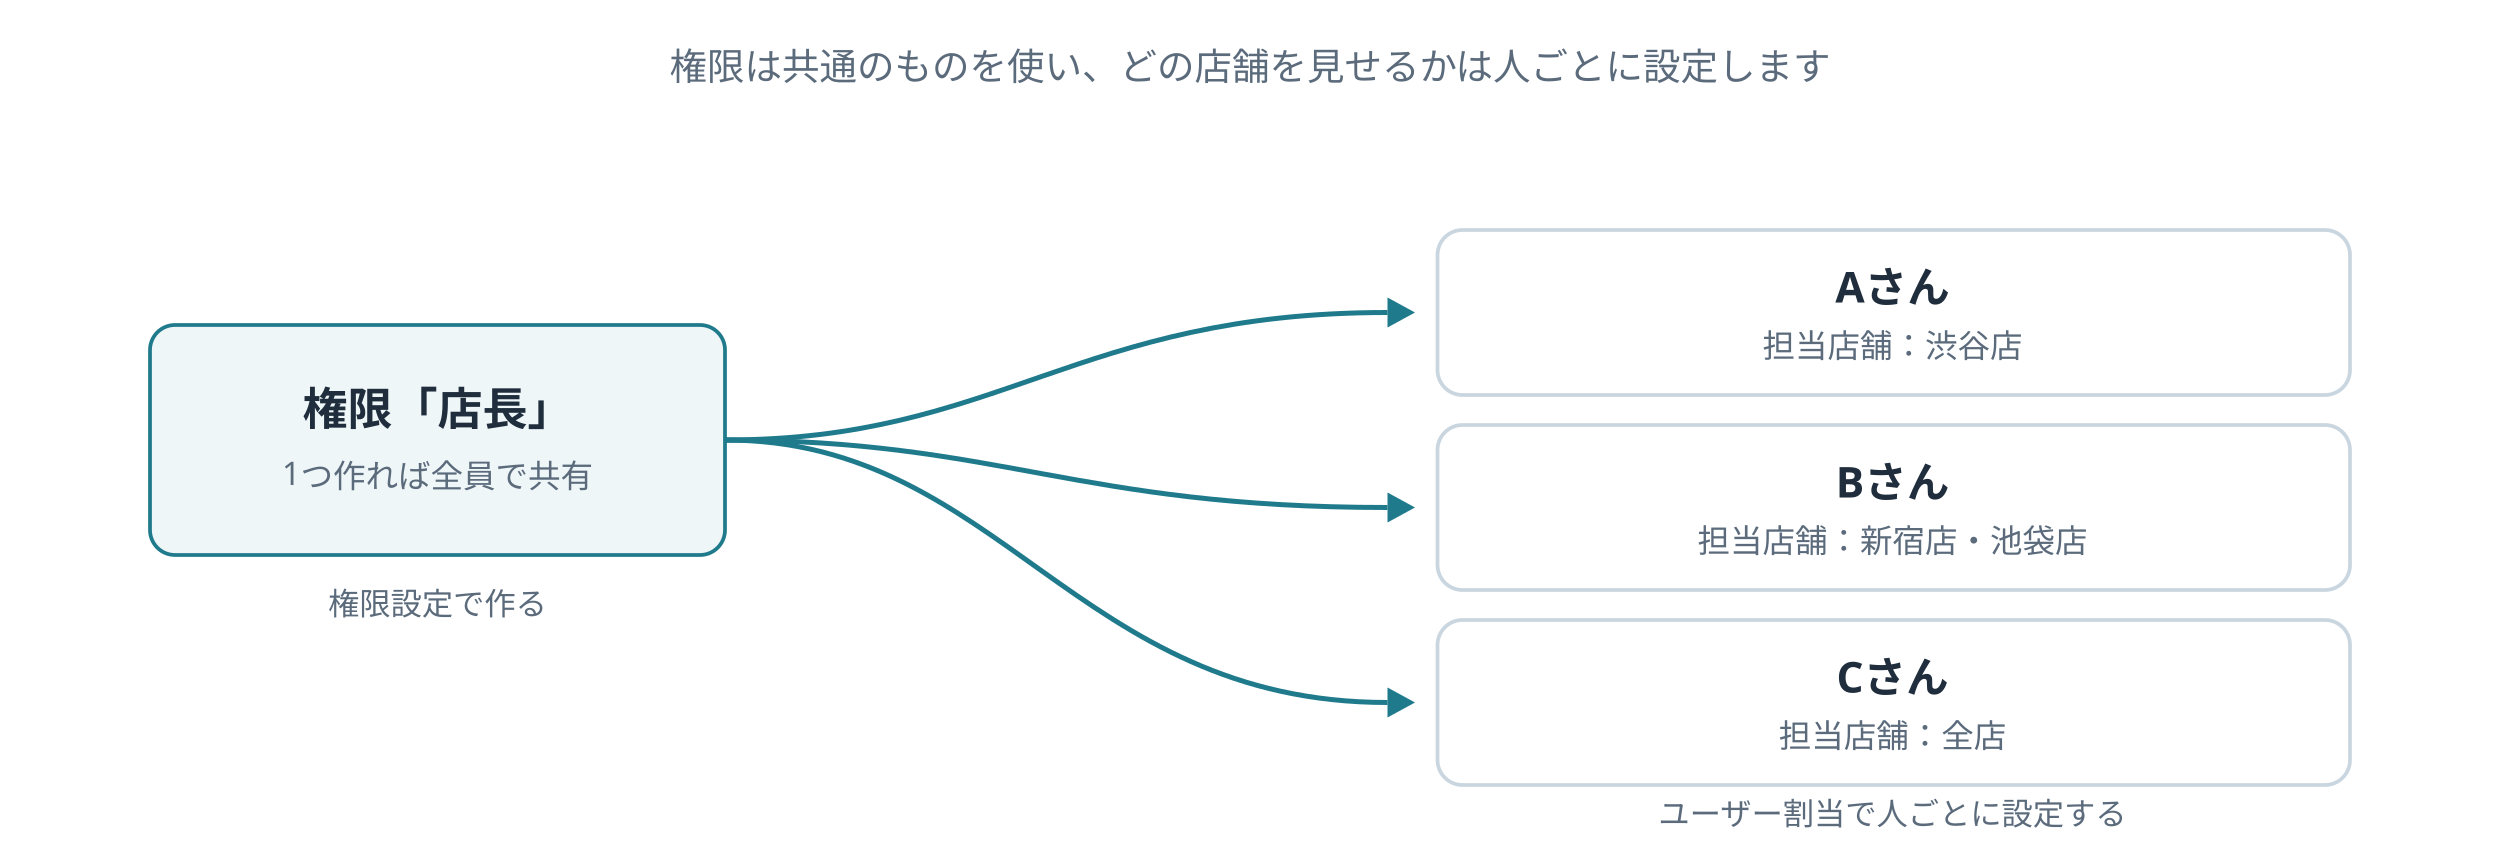
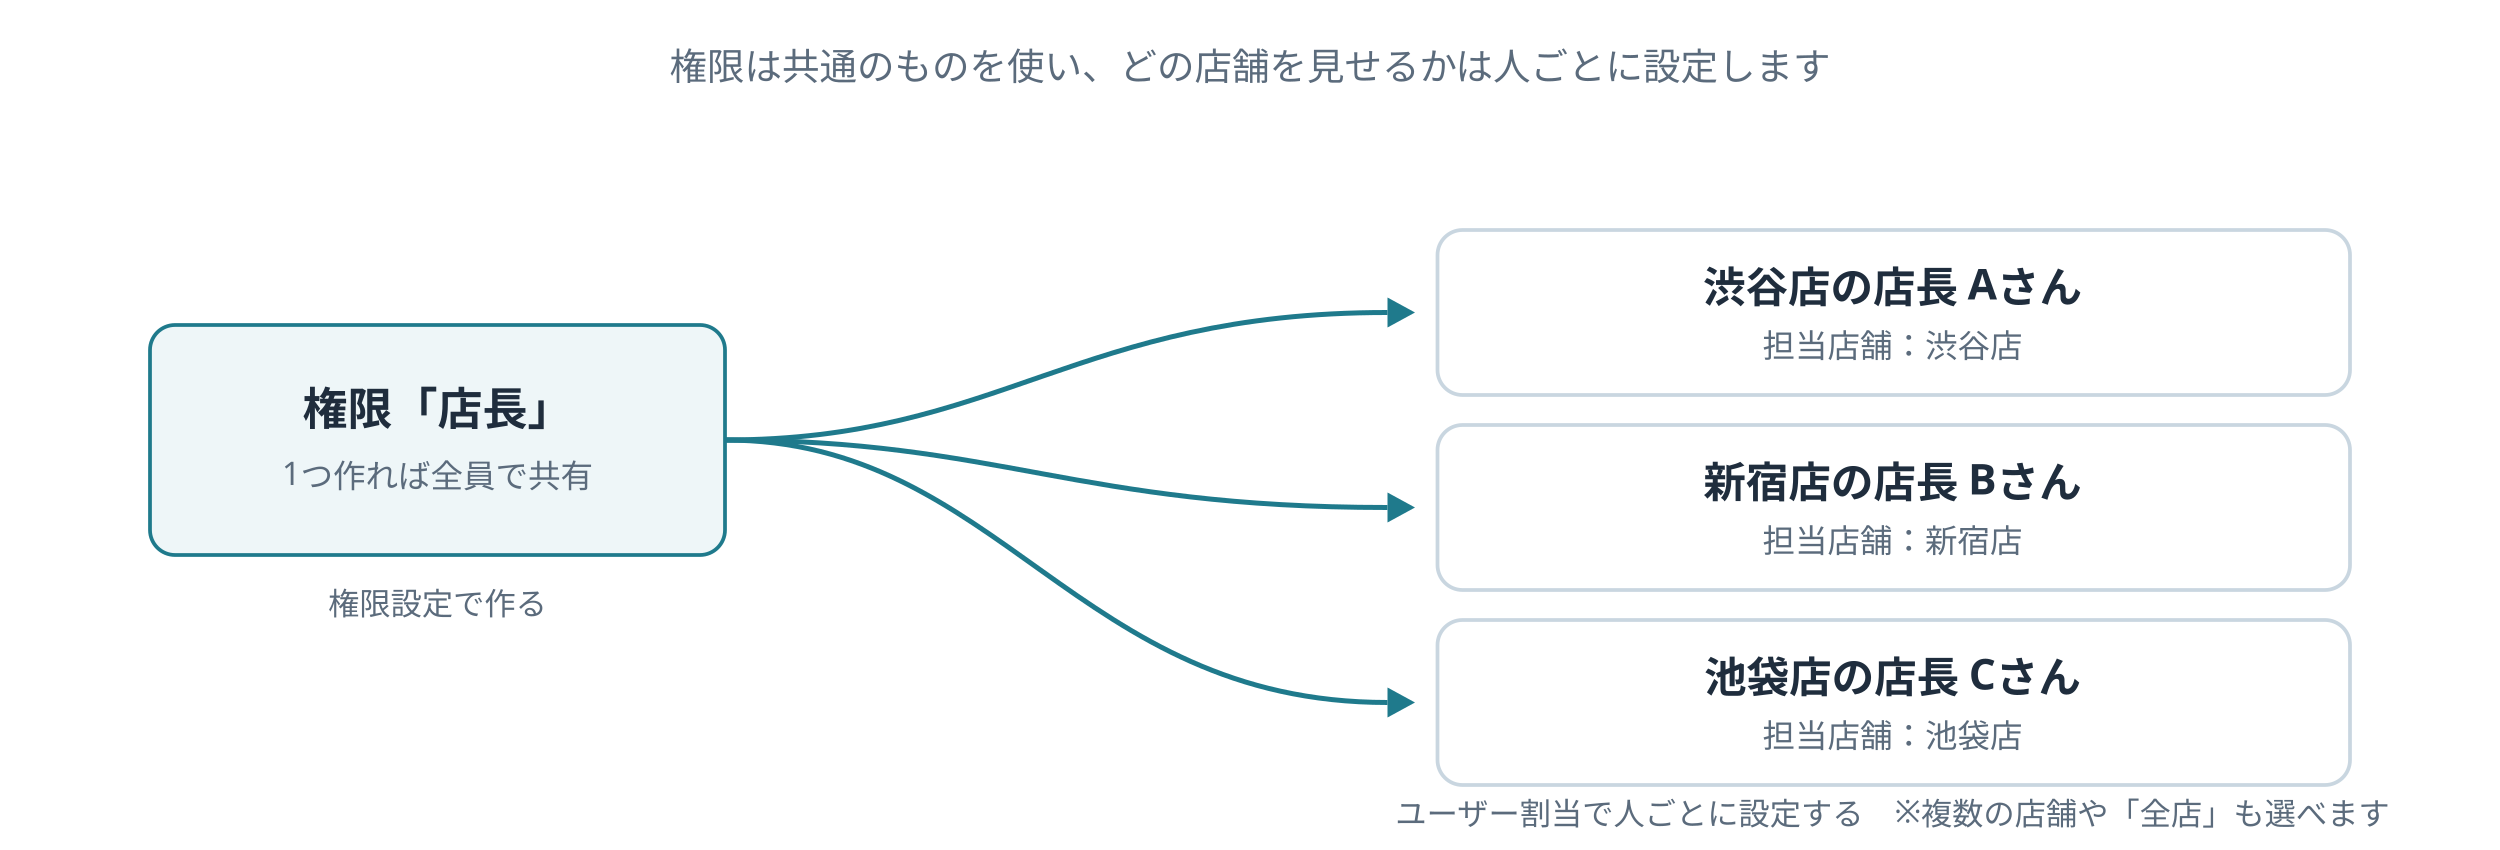
<svg xmlns="http://www.w3.org/2000/svg" viewBox="0 0 1000 340" width="1000" height="340" role="img" aria-label="権限と担当店舗の関係">
  <rect width="1000" height="340" fill="#fff" />
  <style>text{font-family:"Hiragino Sans","Hiragino Kaku Gothic ProN","Yu Gothic",sans-serif}</style>
  <text x="500.0" y="32" text-anchor="middle" font-size="15" fill="#5b6b7c" font-weight="400">権限は共通のものを使い、どの店舗を見せるかは人ごとに設定します</text>
  <rect x="60" y="130" width="230" height="92" rx="10" fill="#eef6f8" stroke="#1f7a8c" stroke-width="1.5" />
  <text x="175" y="170" text-anchor="middle" font-size="18" fill="#1f2d3d" font-weight="600">権限「店長」</text>
  <text x="175" y="194" text-anchor="middle" font-size="13" fill="#5b6b7c" font-weight="400">1つ作れば全員で共有</text>
  <text x="175" y="246" text-anchor="middle" font-size="12.5" fill="#5b6b7c" font-weight="400">権限設定で作る</text>
  <path d="M290 176 C 400 176, 430 125, 555 125" fill="none" stroke="#1f7a8c" stroke-width="2" />
  <path d="M566 125 L555 119 L555 131 Z" fill="#1f7a8c" />
  <rect x="575" y="92" width="365" height="66" rx="10" fill="#fff" stroke="#c9d6e0" stroke-width="1.5" />
-   <text x="757" y="121" text-anchor="middle" font-size="17" fill="#1f2d3d" font-weight="600">Aさん</text>
+   <text x="757" y="121" text-anchor="middle" font-size="17" fill="#1f2d3d" font-weight="600">渋谷店の店長 Aさん</text>
  <text x="757" y="143" text-anchor="middle" font-size="13" fill="#5b6b7c" font-weight="400">担当店舗：渋谷店</text>
  <path d="M290 176 C 400 176, 430 203, 555 203" fill="none" stroke="#1f7a8c" stroke-width="2" />
  <path d="M566 203 L555 197 L555 209 Z" fill="#1f7a8c" />
  <rect x="575" y="170" width="365" height="66" rx="10" fill="#fff" stroke="#c9d6e0" stroke-width="1.5" />
-   <text x="757" y="199" text-anchor="middle" font-size="17" fill="#1f2d3d" font-weight="600">Bさん</text>
-   <text x="757" y="221" text-anchor="middle" font-size="13" fill="#5b6b7c" font-weight="400">担当店舗：新宿店・池袋店</text>
+   <text x="757" y="199" text-anchor="middle" font-size="17" fill="#1f2d3d" font-weight="600">新宿店の店長 Bさん</text>
+   <text x="757" y="221" text-anchor="middle" font-size="13" fill="#5b6b7c" font-weight="400">担当店舗：新宿店</text>
  <path d="M290 176 C 400 176, 430 281, 555 281" fill="none" stroke="#1f7a8c" stroke-width="2" />
  <path d="M566 281 L555 275 L555 287 Z" fill="#1f7a8c" />
  <rect x="575" y="248" width="365" height="66" rx="10" fill="#fff" stroke="#c9d6e0" stroke-width="1.5" />
-   <text x="757" y="277" text-anchor="middle" font-size="17" fill="#1f2d3d" font-weight="600">Cさん</text>
-   <text x="757" y="299" text-anchor="middle" font-size="13" fill="#5b6b7c" font-weight="400">担当店舗：全店</text>
-   <text x="757" y="330" text-anchor="middle" font-size="12.5" fill="#5b6b7c" font-weight="400">ユーザー割当で人ごとに設定する</text>
+   <text x="757" y="277" text-anchor="middle" font-size="17" fill="#1f2d3d" font-weight="600">池袋店の店長 Cさん</text>
+   <text x="757" y="299" text-anchor="middle" font-size="13" fill="#5b6b7c" font-weight="400">担当店舗：池袋店</text>
+   <text x="757" y="330" text-anchor="middle" font-size="12.5" fill="#5b6b7c" font-weight="400">ユーザー割当で人ごとに設定する　※複数の店舗や「全店」も選べます</text>
</svg>
